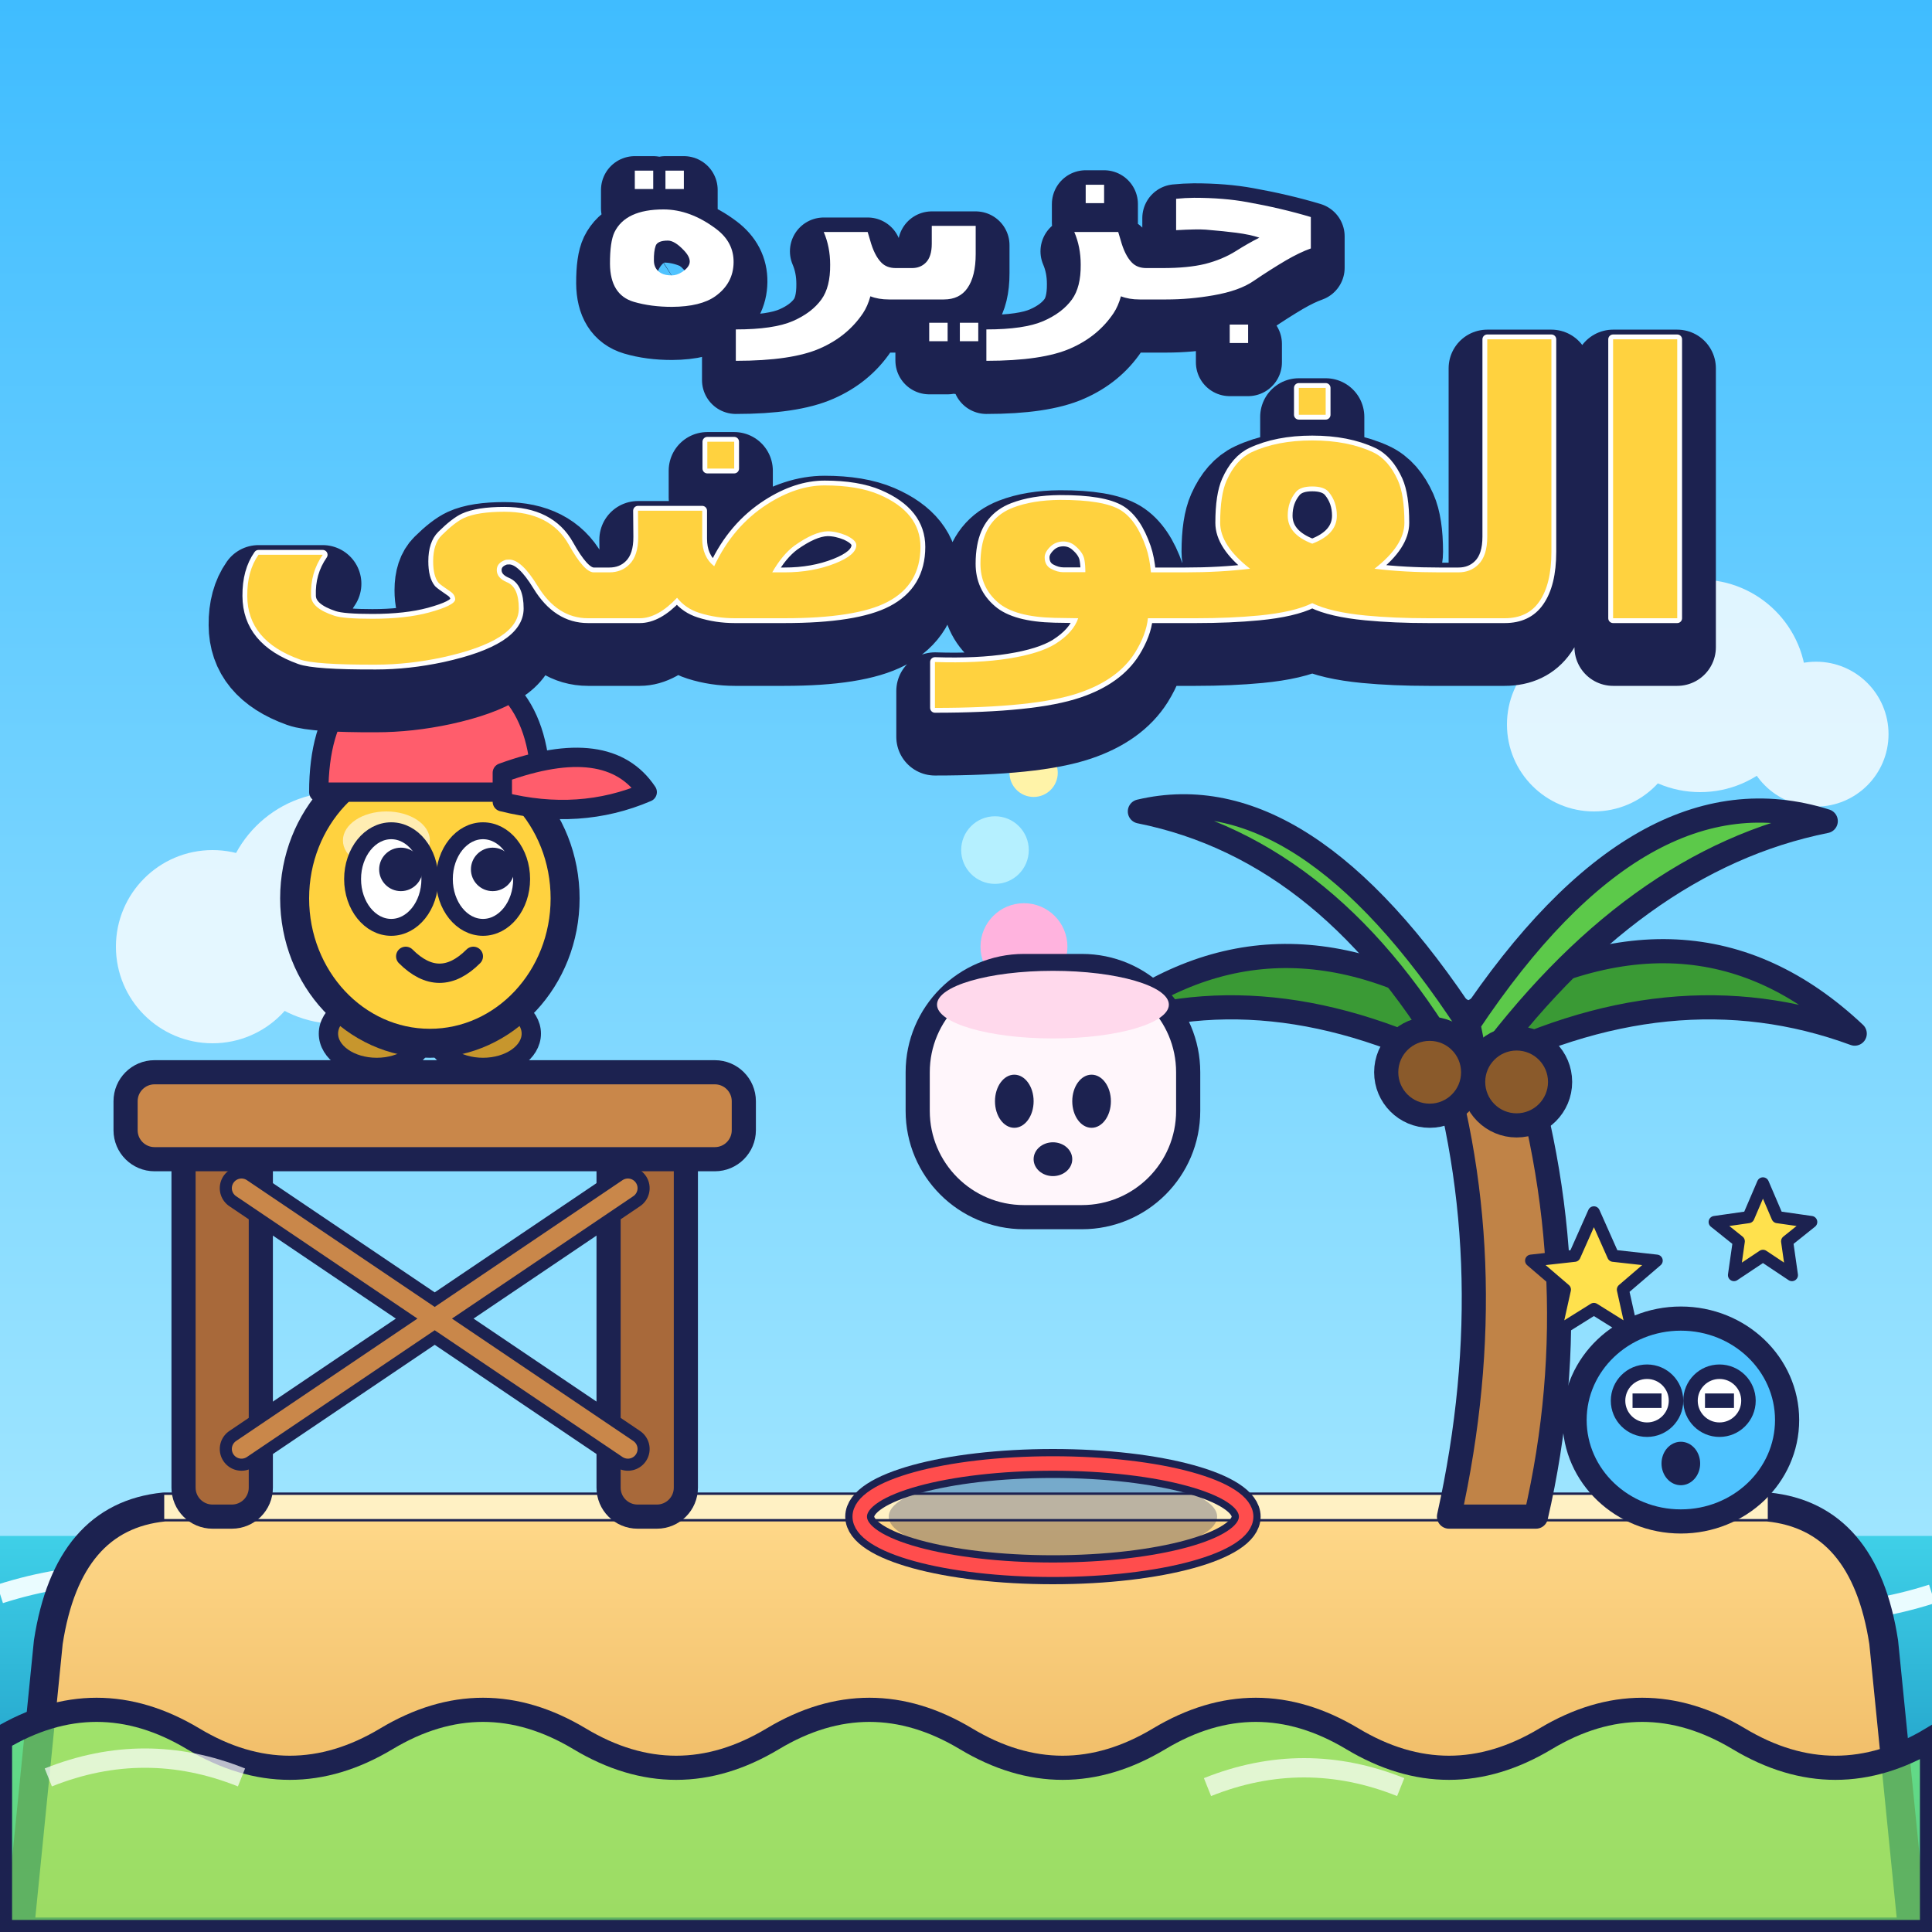
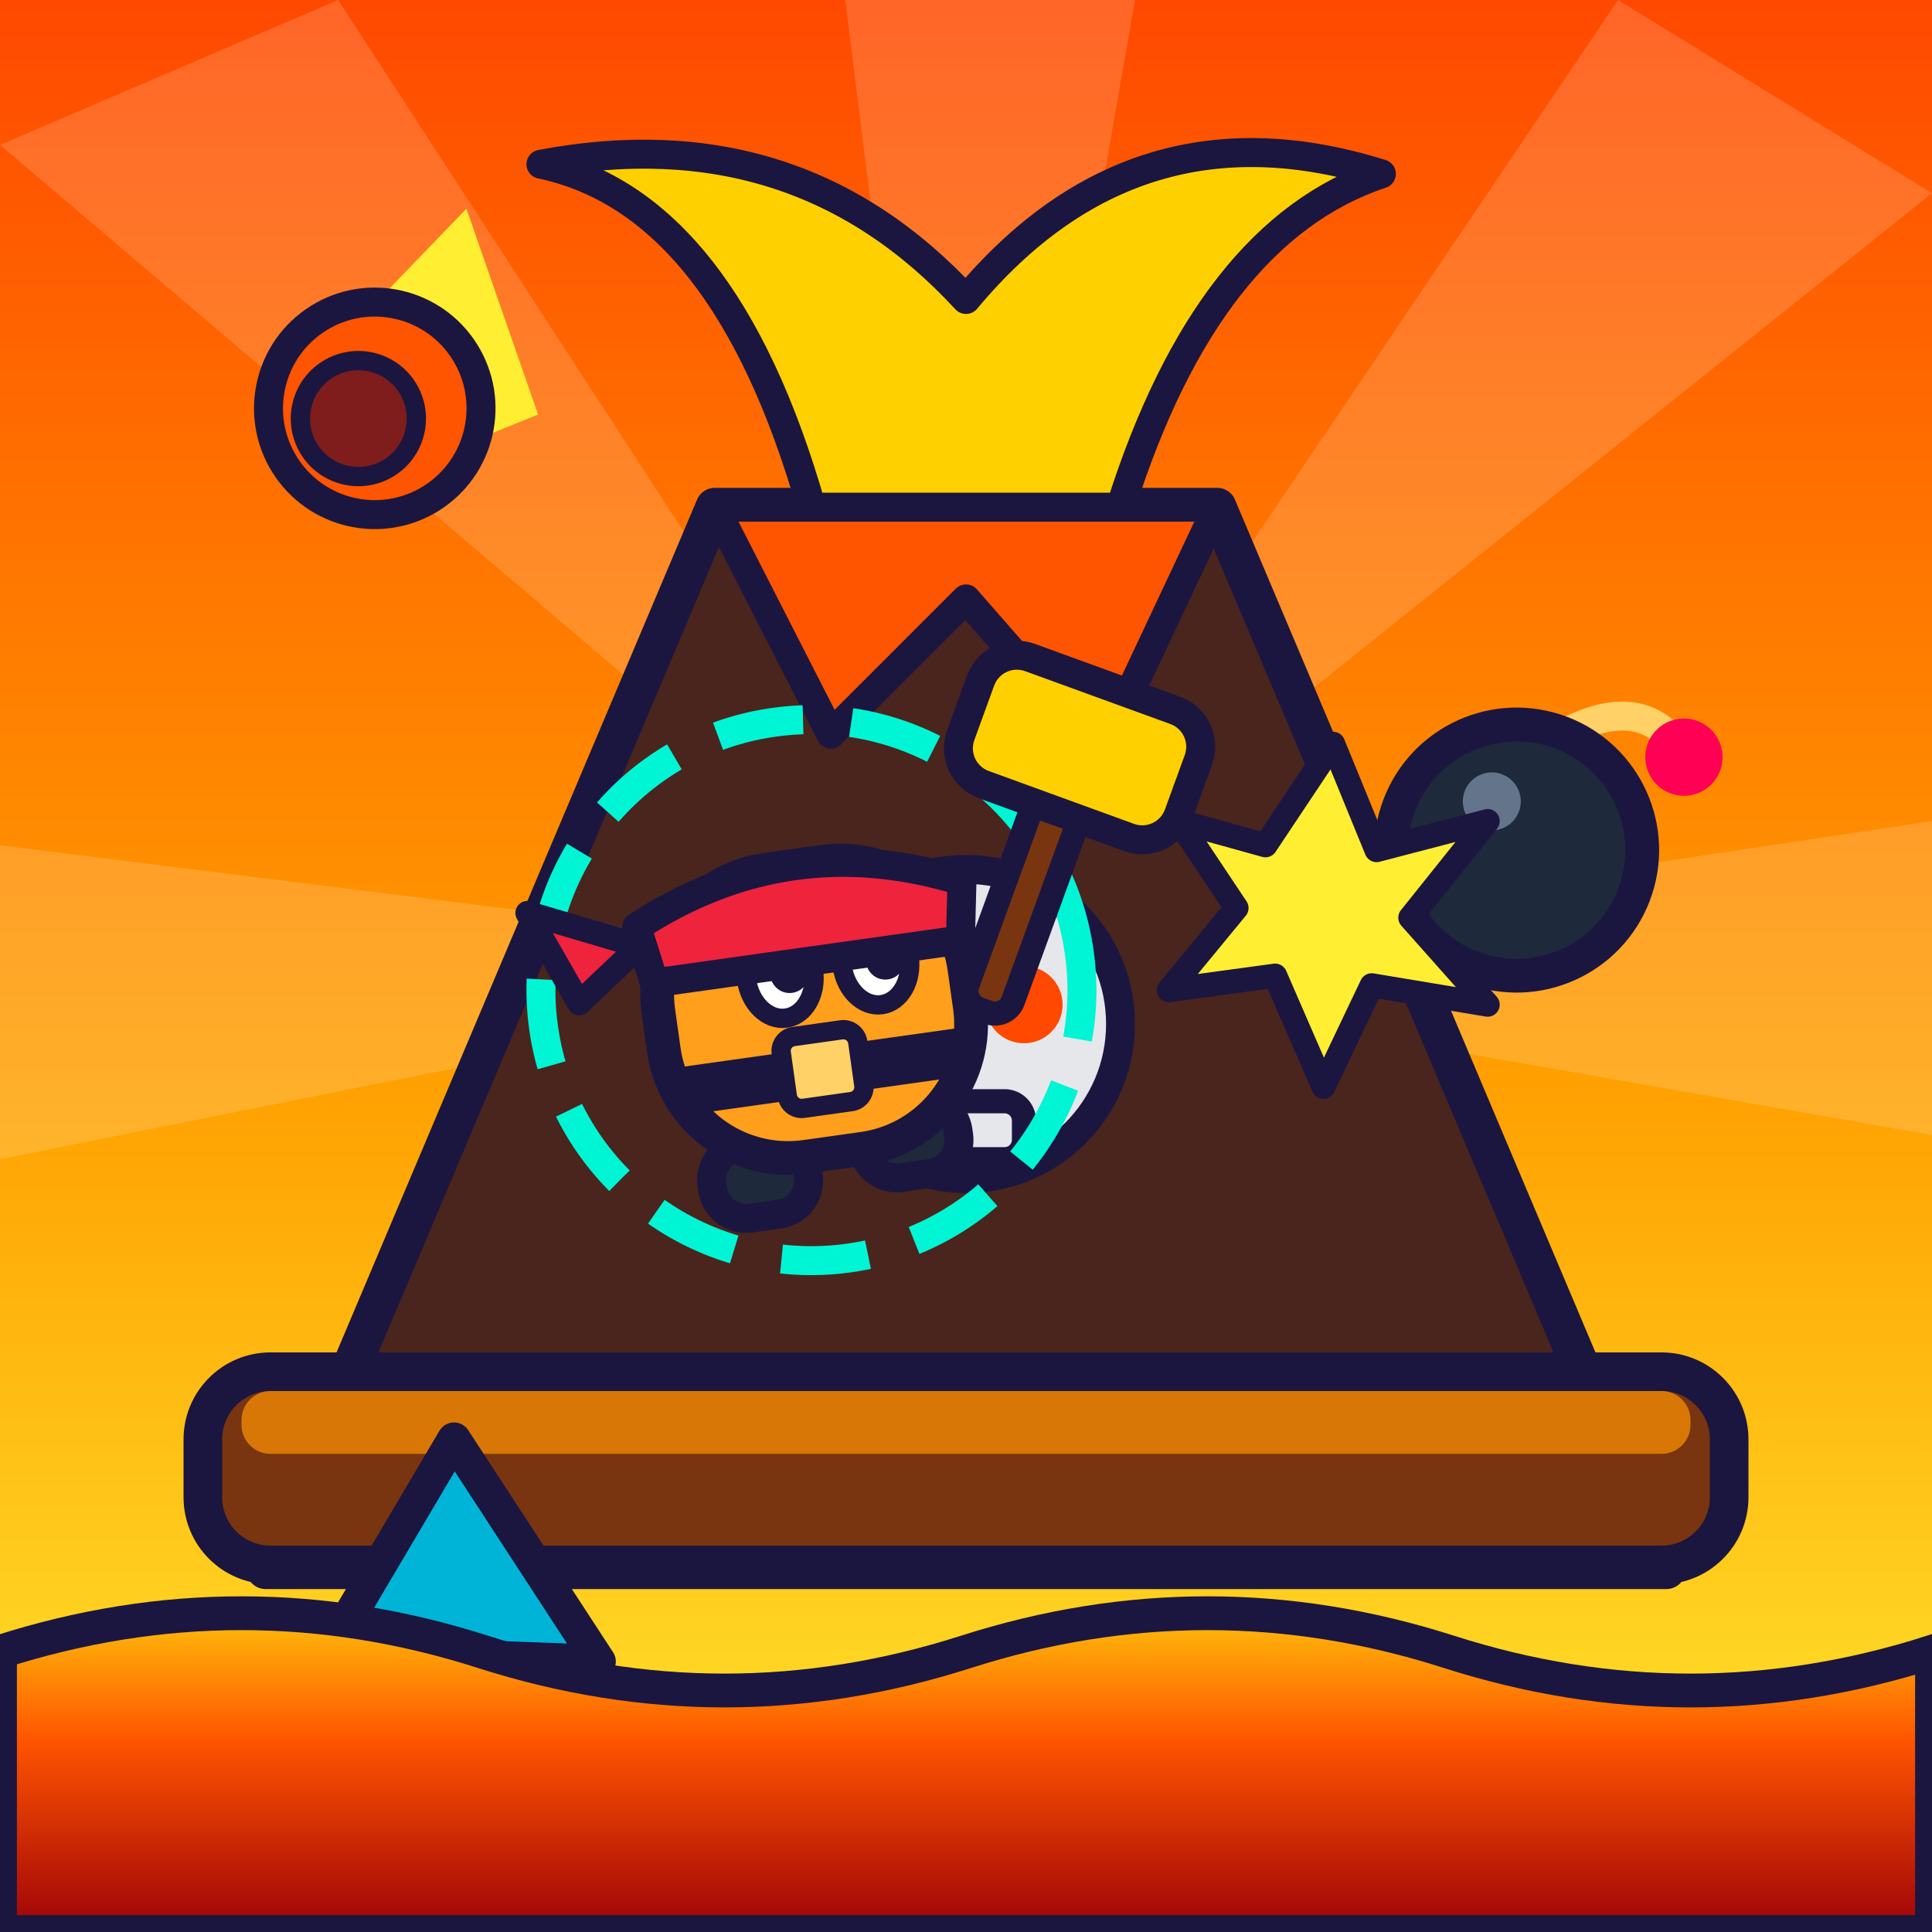
- <svg xmlns="http://www.w3.org/2000/svg" viewBox="0 0 400 400" width="400" height="400">
+ <svg xmlns="http://www.w3.org/2000/svg" viewBox="0 0 400 400">
  <defs>
    <linearGradient id="sky" x1="0" y1="0" x2="0" y2="1">
-       <stop offset="0" stop-color="#3fbcff" />
-       <stop offset="1" stop-color="#b8f0ff" />
+       <stop offset="0%" stop-color="#ff4800" />
+       <stop offset="55%" stop-color="#ff9e00" />
+       <stop offset="100%" stop-color="#ffee32" />
    </linearGradient>
-     <linearGradient id="sea" x1="0" y1="0" x2="0" y2="1">
-       <stop offset="0" stop-color="#3fd0e8" />
-       <stop offset="1" stop-color="#1287b8" />
-     </linearGradient>
-     <linearGradient id="sand" x1="0" y1="0" x2="0" y2="1">
-       <stop offset="0" stop-color="#ffd98a" />
-       <stop offset="1" stop-color="#e8ad55" />
+     <linearGradient id="lava" x1="0" y1="0" x2="0" y2="1">
+       <stop offset="0%" stop-color="#ffbe0b" />
+       <stop offset="40%" stop-color="#ff5400" />
+       <stop offset="100%" stop-color="#9d0208" />
    </linearGradient>
  </defs>
  <rect width="400" height="400" fill="url(#sky)" />
-   <g fill="#ffffff" opacity="0.8">
-     <circle cx="44" cy="196" r="20" />
-     <circle cx="70" cy="188" r="24" />
-     <circle cx="96" cy="198" r="17" />
-     <circle cx="330" cy="150" r="18" />
-     <circle cx="352" cy="142" r="22" />
-     <circle cx="376" cy="152" r="15" />
+   <g fill="#fff" opacity="0.16">
+     <polygon points="200,200 0,30 70,0" />
+     <polygon points="200,200 175,0 235,0" />
+     <polygon points="200,200 335,0 400,40" />
+     <polygon points="200,200 400,170 400,235" />
+     <polygon points="200,200 0,175 0,240" />
  </g>
-   <rect y="318" width="400" height="82" fill="url(#sea)" />
-   <path d="M0 330 Q25 322 50 330 T100 330 T150 330 T200 330 T250 330 T300 330 T350 330 T400 330" fill="none" stroke="#eafcff" stroke-width="4" />
-   <path d="M34 312 L366 312 Q386 314 390 340 L396 400 L4 400 L10 340 Q14 314 34 312 Z" fill="url(#sand)" stroke="#1c2250" stroke-width="6" stroke-linejoin="round" />
-   <path d="M34 312 L366 312" stroke="#fff1c4" stroke-width="5" />
-   <g stroke="#1c2250" stroke-width="5" stroke-linejoin="round" stroke-linecap="round">
-     <rect x="38" y="232" width="16" height="82" rx="6" fill="#a8693a" />
-     <rect x="126" y="232" width="16" height="82" rx="6" fill="#a8693a" />
-     <path d="M50 246 L130 300 M130 246 L50 300" fill="none" stroke-width="9" />
-     <path d="M50 246 L130 300 M130 246 L50 300" fill="none" stroke="#c9874a" stroke-width="4" />
-     <rect x="26" y="222" width="128" height="18" rx="6" fill="#c9874a" />
+   <path d="M55 325 L148 105 L252 105 L345 325 Z" fill="#4a251d" stroke="#1b1640" stroke-width="8" stroke-linejoin="round" />
+   <path d="M148 105 L172 152 L200 124 L228 156 L252 105 Z" fill="#ff5400" stroke="#1b1640" stroke-width="6" stroke-linejoin="round" />
+   <path d="M168 105 Q150 42 112 34 Q165 24 200 62 Q235 20 286 36 Q250 48 232 105 Z" fill="#ffd000" stroke="#1b1640" stroke-width="6" stroke-linejoin="round" />
+   <circle cx="200" cy="212" r="32" fill="#e5e7eb" stroke="#1b1640" stroke-width="6" />
+   <circle cx="188" cy="208" r="8" fill="#ff4800" />
+   <circle cx="212" cy="208" r="8" fill="#ff4800" />
+   <rect x="188" y="228" width="24" height="12" rx="4" fill="#e5e7eb" stroke="#1b1640" stroke-width="5" />
+   <g transform="translate(76 82) rotate(-32)">
+     <path d="M-18 -8 L38 -22 L28 22 L-18 14 Z" fill="#ffee32" />
+     <circle cx="0" cy="3" r="22" fill="#ff5400" stroke="#1b1640" stroke-width="6" />
+     <circle cx="-4" cy="3" r="12" fill="#7f1d1d" stroke="#1b1640" stroke-width="4" />
  </g>
-   <g stroke="#1c2250" stroke-width="5" stroke-linejoin="round" stroke-linecap="round">
-     <path d="M300 314 Q312 260 296 212 L312 210 Q330 262 318 314 Z" fill="#c08347" />
-     <path d="M304 210 Q262 184 226 214 Q262 200 304 222 Z" fill="#3a9a35" />
-     <path d="M304 210 Q350 182 384 214 Q346 200 304 222 Z" fill="#3a9a35" />
-     <path d="M304 212 Q270 160 236 168 Q276 176 302 222 Z" fill="#5cc94a" />
-     <path d="M304 212 Q340 158 378 170 Q338 178 306 222 Z" fill="#5cc94a" />
-     <circle cx="296" cy="222" r="9" fill="#8a5a2b" />
-     <circle cx="314" cy="224" r="9" fill="#8a5a2b" />
+   <rect x="42" y="284" width="316" height="40" rx="14" fill="#78350f" stroke="#1b1640" stroke-width="8" />
+   <rect x="50" y="288" width="300" height="13" rx="6" fill="#d97706" />
+   <g transform="translate(314 176) rotate(18)">
+     <path d="M0 -24 Q14 -40 26 -30" fill="none" stroke="#ffd166" stroke-width="6" stroke-linecap="round" />
+     <circle cx="27" cy="-29" r="8" fill="#ff0054" />
+     <circle cx="0" cy="0" r="26" fill="#1e293b" stroke="#1b1640" stroke-width="7" />
+     <circle cx="-8" cy="-8" r="6" fill="#64748b" />
  </g>
-   <ellipse cx="218" cy="314" rx="34" ry="9" fill="#1c2250" opacity="0.3" />
-   <ellipse cx="218" cy="314" rx="40" ry="11" fill="none" stroke="#1c2250" stroke-width="6" />
-   <ellipse cx="218" cy="314" rx="40" ry="11" fill="none" stroke="#ff4d4d" stroke-width="3" />
-   <g>
-     <circle cx="212" cy="196" r="9" fill="#ffb3de" />
-     <circle cx="206" cy="176" r="7" fill="#b5f0ff" />
-     <circle cx="214" cy="160" r="5" fill="#fff3a8" />
-     <rect x="190" y="200" width="56" height="52" rx="22" fill="#fff6fb" stroke="#1c2250" stroke-width="5" />
-     <ellipse cx="218" cy="208" rx="24" ry="7" fill="#ffd9ec" />
-     <ellipse cx="210" cy="228" rx="4" ry="5.5" fill="#1c2250" />
-     <ellipse cx="226" cy="228" rx="4" ry="5.5" fill="#1c2250" />
-     <ellipse cx="218" cy="240" rx="4" ry="3.5" fill="#1c2250" />
+   <polygon points="262,175 276,154 285,176 308,170 292,190 308,208 284,204 274,225 264,202 242,205 256,188 244,170" fill="#ffee32" stroke="#1b1640" stroke-width="5" stroke-linejoin="round" />
+   <g transform="translate(168 205) rotate(-8)">
+     <circle cx="0" cy="0" r="56" fill="none" stroke="#00f5d4" stroke-width="6" stroke-dasharray="18 10" />
+     <rect x="-26" y="30" width="20" height="15" rx="7" fill="#1e293b" stroke="#1b1640" stroke-width="6" />
+     <rect x="6" y="26" width="20" height="15" rx="7" fill="#1e293b" stroke="#1b1640" stroke-width="6" />
+     <rect x="-32" y="-26" width="64" height="60" rx="26" fill="#ff9f1c" stroke="#1b1640" stroke-width="7" />
+     <rect x="-31" y="12" width="62" height="10" fill="#1b1640" />
+     <rect x="-8" y="9" width="16" height="15" rx="3" fill="#ffd166" stroke="#1b1640" stroke-width="4" />
+     <ellipse cx="-6" cy="-4" rx="7" ry="9" fill="#fff" stroke="#1b1640" stroke-width="4" />
+     <ellipse cx="14" cy="-4" rx="7" ry="9" fill="#fff" stroke="#1b1640" stroke-width="4" />
+     <circle cx="-4" cy="-4" r="4" fill="#1b1640" />
+     <circle cx="16" cy="-4" r="4" fill="#1b1640" />
+     <path d="M-34 -18 Q0 -34 34 -18 L32 -6 L-32 -6 Z" fill="#ef233c" stroke="#1b1640" stroke-width="6" stroke-linejoin="round" />
+     <path d="M-34 -14 L-56 -24 L-48 -4 Z" fill="#ef233c" stroke="#1b1640" stroke-width="5" stroke-linejoin="round" />
+     <g transform="translate(46 -12) rotate(28)">
+       <rect x="-5" y="-28" width="10" height="52" rx="4" fill="#78350f" stroke="#1b1640" stroke-width="5" />
+       <rect x="-24" y="-48" width="48" height="28" rx="8" fill="#ffd000" stroke="#1b1640" stroke-width="6" />
+     </g>
  </g>
-   <g stroke="#1c2250" stroke-linejoin="round" stroke-linecap="round">
-     <ellipse cx="78" cy="214" rx="10" ry="7" fill="#c7962d" stroke-width="4" />
-     <ellipse cx="100" cy="214" rx="10" ry="7" fill="#c7962d" stroke-width="4" />
-     <ellipse cx="89" cy="186" rx="28" ry="30" fill="#ffd23f" stroke-width="6" />
-     <ellipse cx="80" cy="174" rx="9" ry="6" fill="#ffffff" opacity="0.6" stroke="none" />
-     <ellipse cx="81" cy="182" rx="8" ry="10" fill="#ffffff" stroke-width="3.5" />
-     <ellipse cx="100" cy="182" rx="8" ry="10" fill="#ffffff" stroke-width="3.5" />
-     <circle cx="83" cy="180" r="4.5" fill="#1c2250" stroke="none" />
-     <circle cx="102" cy="180" r="4.5" fill="#1c2250" stroke="none" />
-     <path d="M84 198 Q91 205 98 198" fill="none" stroke-width="4" />
-     <path d="M66 164 Q66 138 89 136 Q112 138 112 164 Z" fill="#ff5d6c" stroke-width="4" />
-     <path d="M104 160 Q126 152 134 164 Q120 170 104 166 Z" fill="#ff5d6c" stroke-width="4" />
-     <circle cx="89" cy="136" r="4" fill="#ffffff" stroke-width="2.5" />
-   </g>
-   <g stroke="#1c2250" stroke-linejoin="round">
-     <ellipse cx="348" cy="294" rx="22" ry="21" fill="#4fc3ff" stroke-width="5" />
-     <circle cx="341" cy="290" r="6" fill="#ffffff" stroke-width="3" />
-     <circle cx="356" cy="290" r="6" fill="#ffffff" stroke-width="3" />
-     <path d="M338 290 l6 0 M353 290 l6 0" stroke-width="3" />
-     <ellipse cx="348" cy="303" rx="4" ry="4.5" fill="#1c2250" stroke="none" />
-     <path d="M326 260 l4 -9 l4 9 l9 1 l-7 6 l2 9 l-8 -5 l-8 5 l2 -9 l-7 -6 Z" fill="#ffe14d" stroke-width="2.5" />
-     <path d="M362 252 l3 -7 l3 7 l7 1 l-5 4 l1 7 l-6 -4 l-6 4 l1 -7 l-5 -4 Z" fill="#ffe14d" stroke-width="2.5" />
-   </g>
-   <path d="M0 360 Q20 348 40 360 T80 360 T120 360 T160 360 T200 360 T240 360 T280 360 T320 360 T360 360 T400 360 L400 400 L0 400 Z" fill="#7cf06a" fill-opacity="0.7" stroke="#1c2250" stroke-width="5" />
-   <path d="M10 368 Q30 360 50 368" fill="none" stroke="#ffffff" stroke-width="4" opacity="0.7" />
-   <path d="M250 370 Q270 362 290 370" fill="none" stroke="#ffffff" stroke-width="4" opacity="0.7" />
-   <g font-family="Fredoka, 'Segoe UI', Tahoma, Arial, sans-serif" font-weight="700" text-anchor="middle" direction="rtl">
-     <text x="200" y="66" font-size="52" fill="#1c2250" stroke="#1c2250" stroke-width="14" stroke-linejoin="round">جزيرة</text>
-     <text x="200" y="62" font-size="52" fill="#ffffff">جزيرة</text>
-     <text x="200" y="134" font-size="76" fill="#1c2250" stroke="#1c2250" stroke-width="16" stroke-linejoin="round">الفوضى</text>
-     <text x="200" y="128" font-size="76" fill="#ffd23f" stroke="#ffffff" stroke-width="2" paint-order="stroke" stroke-linejoin="round">الفوضى</text>
-   </g>
+   <path d="M68 342 L94 298 L124 344 Z" fill="#00b4d8" stroke="#1b1640" stroke-width="7" stroke-linejoin="round" />
+   <path d="M0 342 Q50 326 100 342 T200 342 T300 342 T400 342 L400 400 L0 400 Z" fill="url(#lava)" stroke="#1b1640" stroke-width="7" />
</svg>
